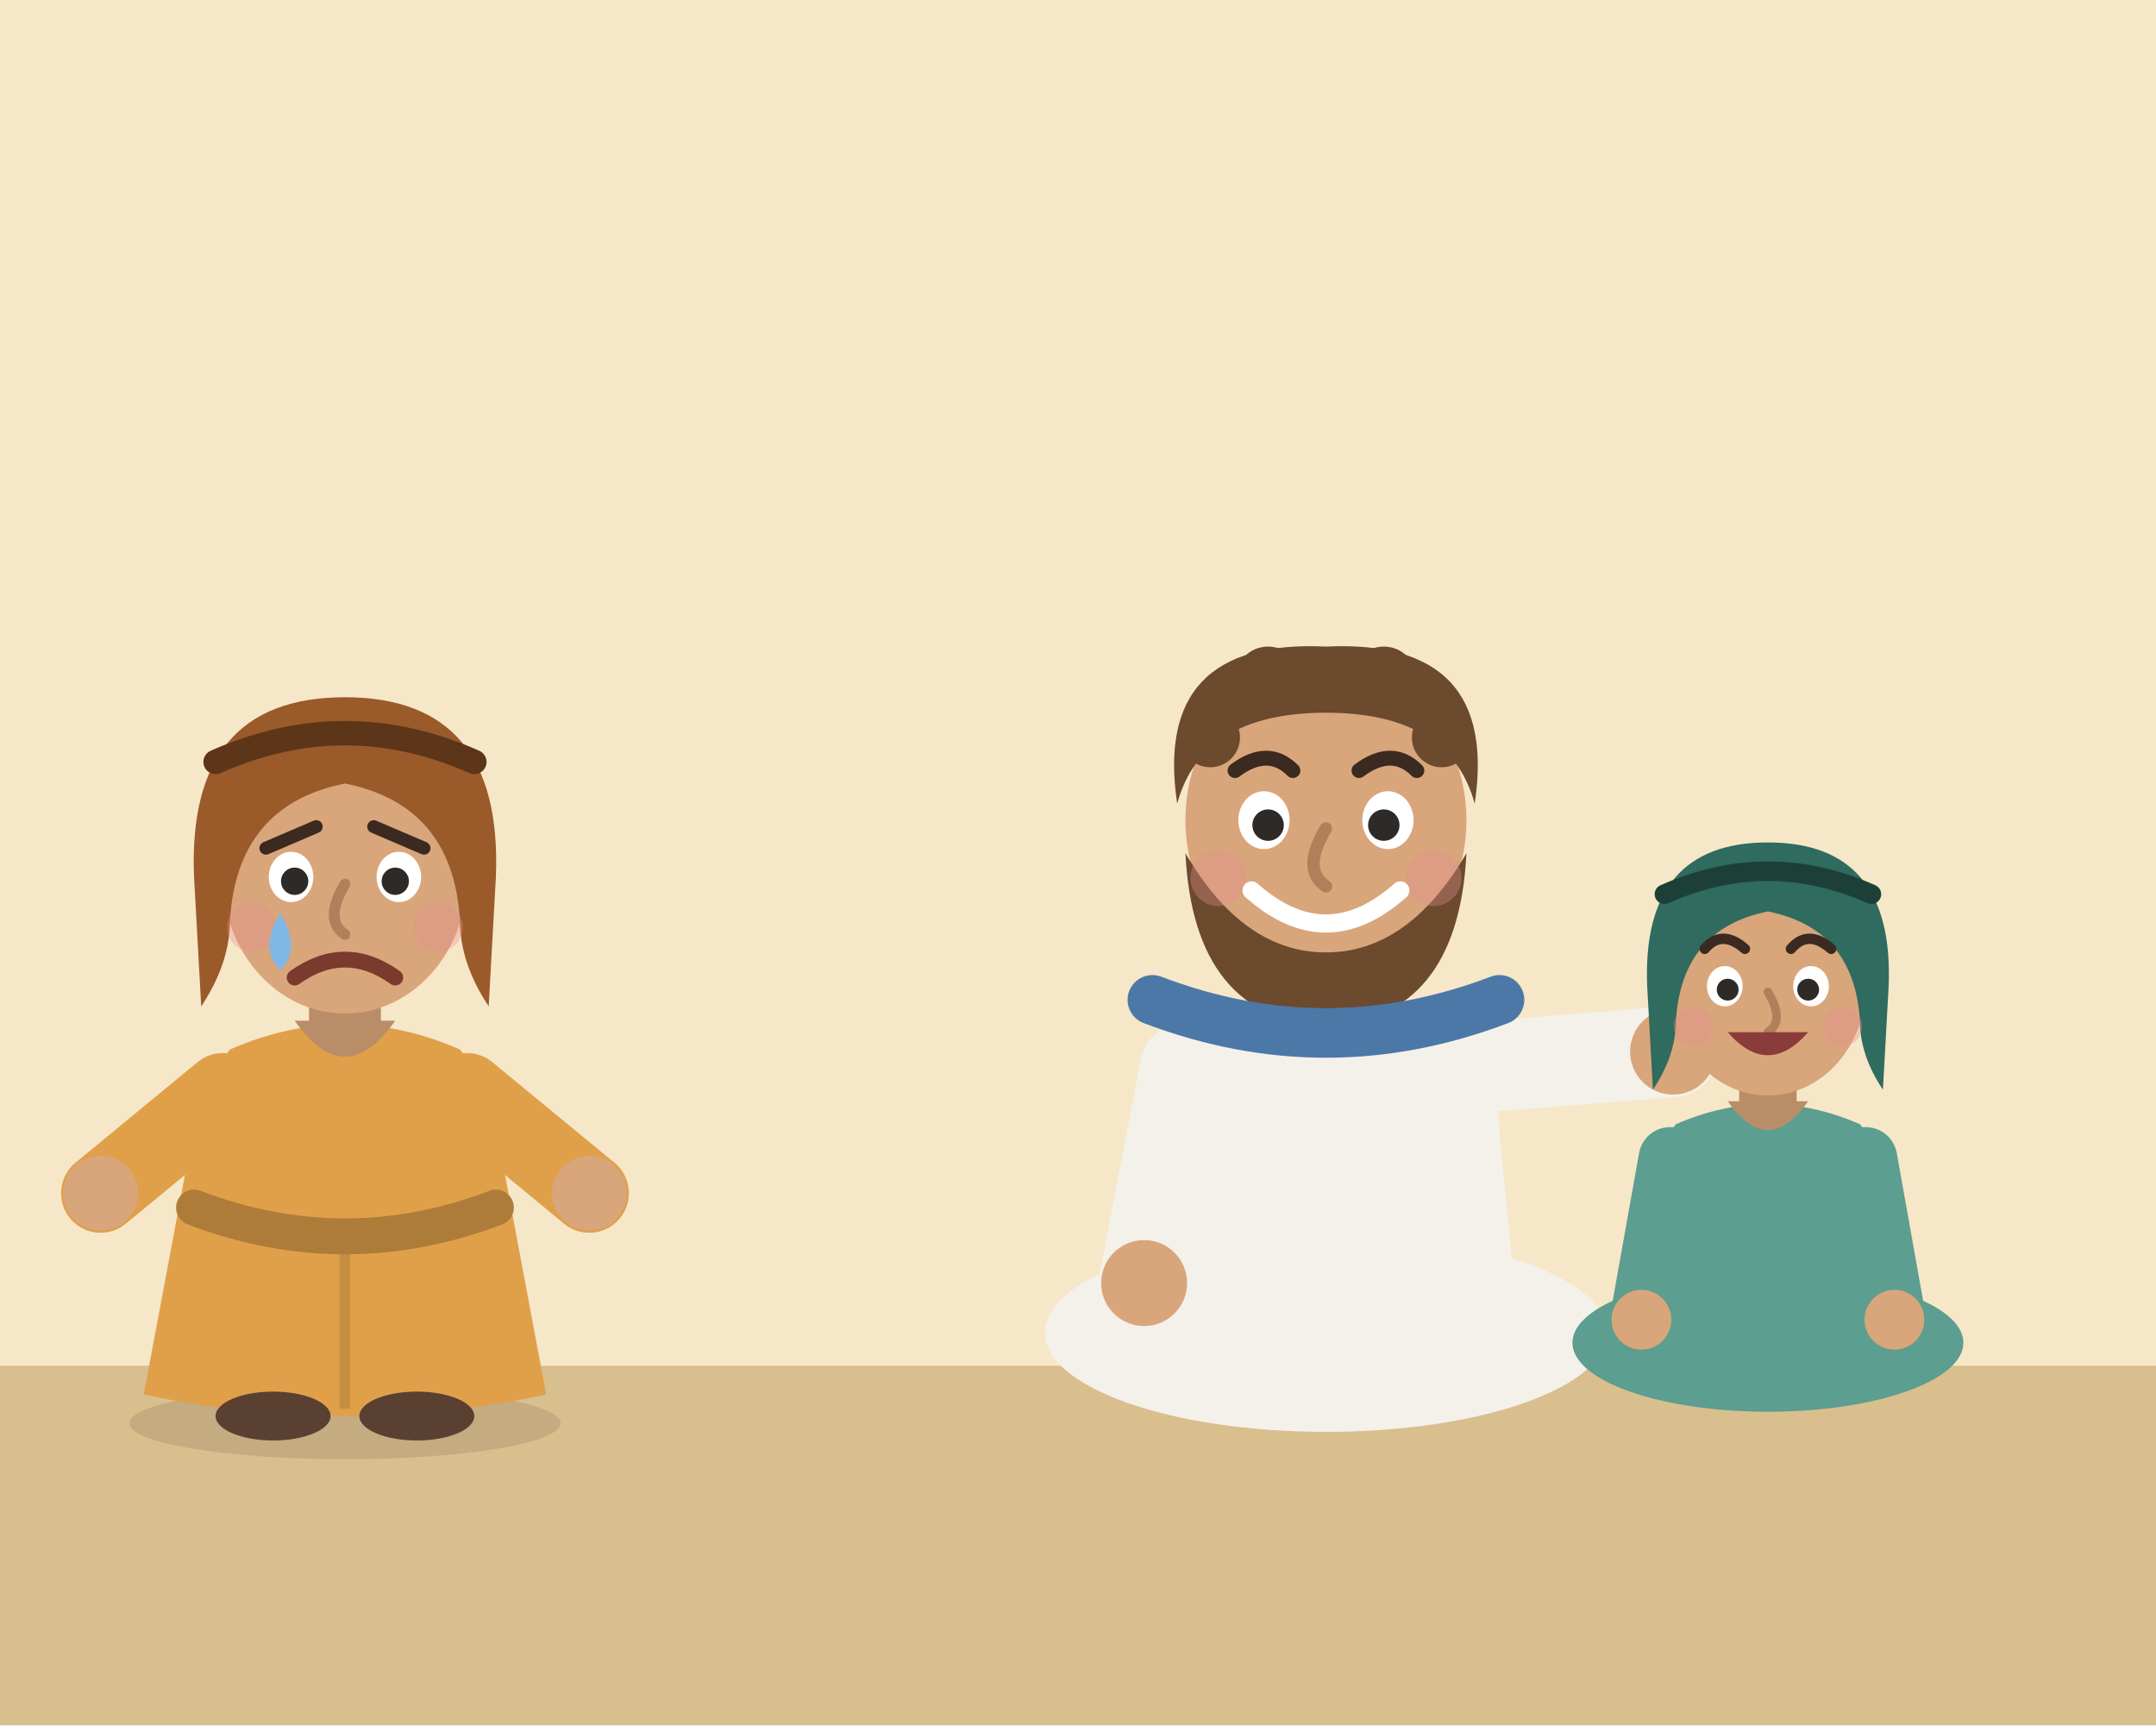
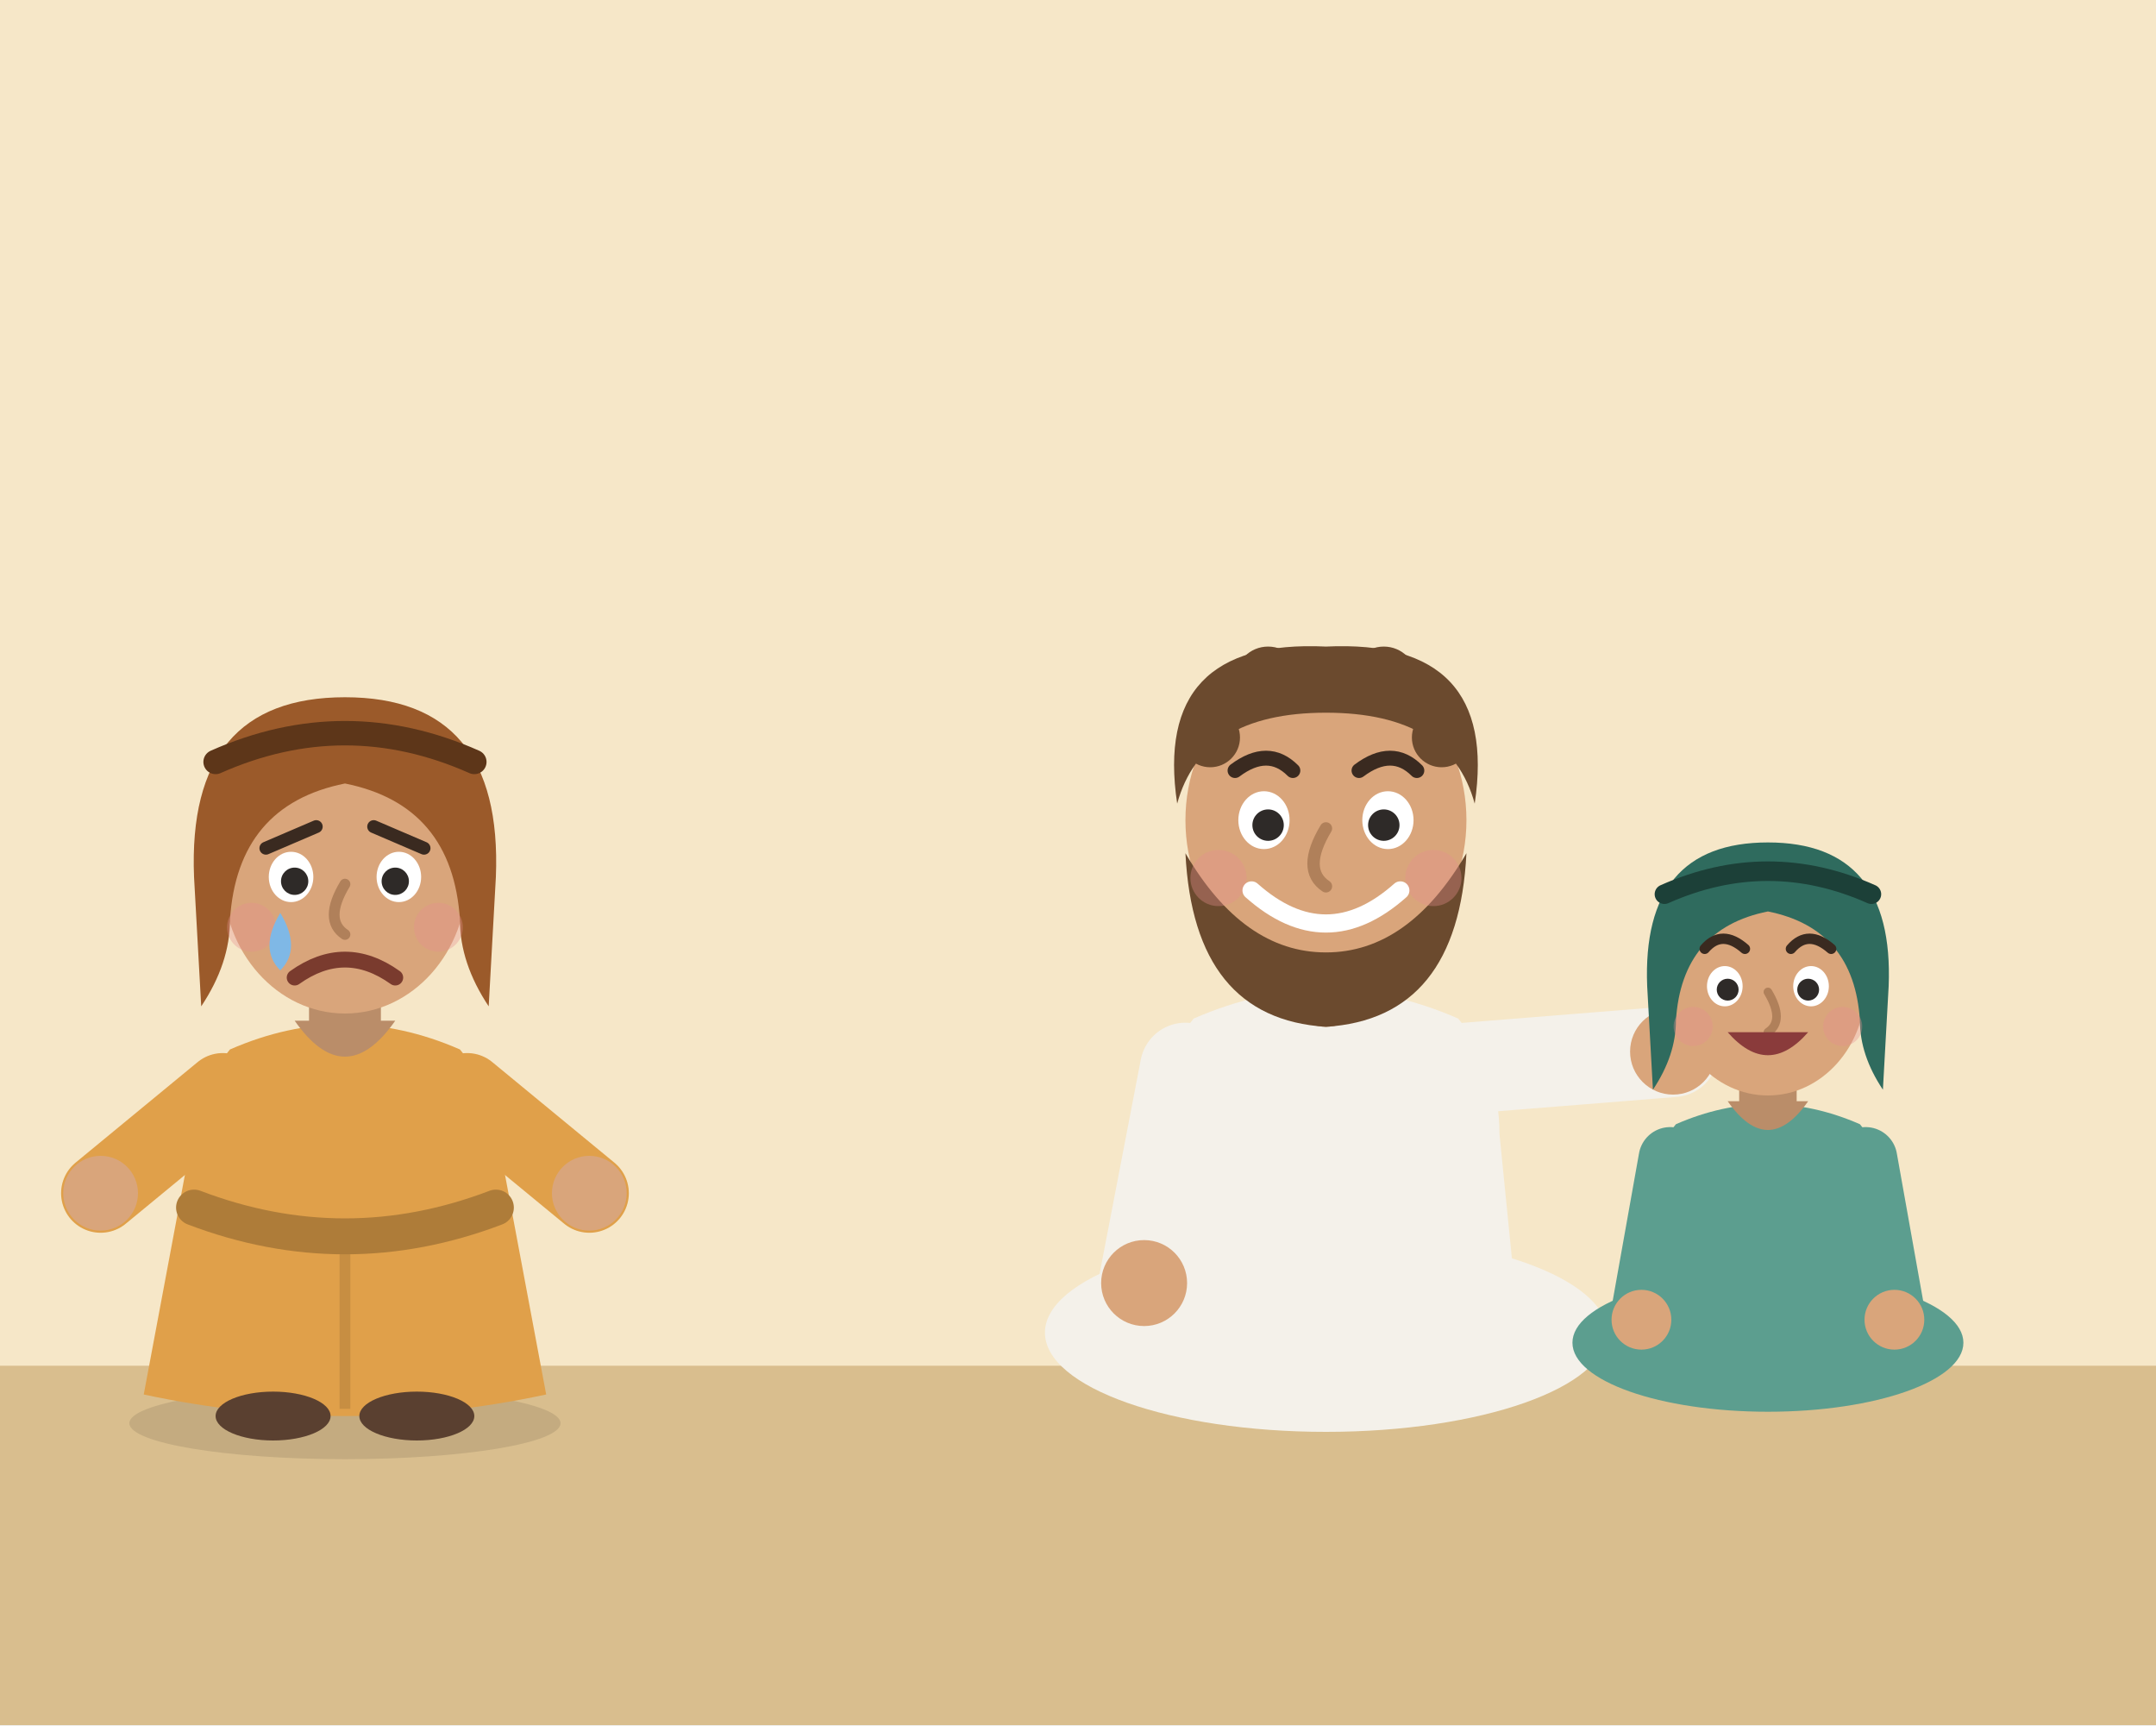
<svg xmlns="http://www.w3.org/2000/svg" viewBox="0 0 300 240">
  <rect width="300" height="240" fill="#F6E7C8" />
  <rect y="190" width="300" height="50" fill="#D9BE8E" />
  <g transform="translate(18,94.0) scale(1.0)">
    <ellipse cx="30" cy="104" rx="30" ry="5" fill="#000" opacity=".1" />
    <line x1="13" y1="58" x2="-4" y2="72" stroke="#E0A04A" stroke-width="11" stroke-linecap="round" />
    <line x1="47" y1="58" x2="64" y2="72" stroke="#E0A04A" stroke-width="11" stroke-linecap="round" />
    <rect x="25" y="40" width="10" height="14" rx="4" fill="#BA8D69" />
    <path d="M14 52Q30 45 46 52Q51 58 52 68L58 100Q30 106 2 100L8 68Q9 58 14 52Z" fill="#E0A04A" />
    <path d="M9 74Q30 82 51 74" stroke="#AE7C39" stroke-width="5" fill="none" stroke-linecap="round" />
    <path d="M30 80V102" stroke="#AE7C39" stroke-width="1.5" opacity=".5" />
    <ellipse cx="20" cy="103" rx="8" ry="3.4" fill="#5A4030" />
    <ellipse cx="40" cy="103" rx="8" ry="3.4" fill="#5A4030" />
    <path d="M23 48Q30 58 37 48Z" fill="#BA8D69" />
    <circle cx="-4" cy="72" r="5.2" fill="#D9A57B" />
    <circle cx="64" cy="72" r="5.2" fill="#D9A57B" />
    <ellipse cx="30" cy="28" rx="17" ry="19" fill="#D9A57B" />
    <path d="M30 3Q8 3 9 28L10 46Q14 40 14 34Q15 18 30 15Q45 18 46 34Q46 40 50 46L51 28Q52 3 30 3Z" fill="#9B5A2A" />
    <path d="M12 12Q30 4 48 12" stroke="#5D3619" stroke-width="3.4" fill="none" stroke-linecap="round" />
    <ellipse cx="22.5" cy="28" rx="3.1" ry="3.5" fill="#fff" />
    <ellipse cx="37.5" cy="28" rx="3.1" ry="3.5" fill="#fff" />
    <circle cx="23" cy="28.6" r="1.9" fill="#2E2A28" />
    <circle cx="37" cy="28.6" r="1.9" fill="#2E2A28" />
    <circle cx="17" cy="35" r="3.4" fill="#E58E8E" opacity=".35" />
    <circle cx="43" cy="35" r="3.4" fill="#E58E8E" opacity=".35" />
    <path d="M30 29q-3 5 0 7" stroke="#B0805A" stroke-width="1.5" fill="none" stroke-linecap="round" />
    <path d="M23 42q7-5 14 0" stroke="#7A3B2E" stroke-width="2.2" fill="none" stroke-linecap="round" />
    <path d="M19 24l7-3M41 24l-7-3" stroke="#3A2A20" stroke-width="1.8" stroke-linecap="round" />
    <path d="M21 33q-3 5 0 8q3-3 0-8z" fill="#7FB8E6" />
  </g>
  <g transform="translate(150,81.9) scale(1.15)">
    <line x1="13" y1="58" x2="8" y2="84" stroke="#F4F1EA" stroke-width="11" stroke-linecap="round" />
    <line x1="47" y1="58" x2="72" y2="56" stroke="#F4F1EA" stroke-width="11" stroke-linecap="round" />
    <rect x="25" y="40" width="10" height="14" rx="4" fill="#BA8D69" />
    <path d="M14 52Q30 45 46 52Q51 58 51 66L53 86H7L9 66Q9 58 14 52Z" fill="#F4F1EA" />
    <ellipse cx="30" cy="90" rx="34" ry="12" fill="#F4F1EA" />
    <path d="M23 48Q30 58 37 48Z" fill="#BA8D69" />
    <circle cx="8" cy="84" r="5.2" fill="#D9A57B" />
    <circle cx="72" cy="56" r="5.2" fill="#D9A57B" />
    <ellipse cx="30" cy="28" rx="17" ry="19" fill="#D9A57B" />
    <path d="M12 26Q9 6 30 7Q51 6 48 26Q45 15 30 15Q15 15 12 26Z" fill="#6B4A2E" />
    <circle cx="16" cy="18" r="3.6" fill="#6B4A2E" />
    <circle cx="44" cy="18" r="3.6" fill="#6B4A2E" />
    <circle cx="23" cy="11" r="4" fill="#6B4A2E" />
    <circle cx="37" cy="11" r="4" fill="#6B4A2E" />
    <path d="M13 32Q14 52 30 53Q46 52 47 32Q40 44 30 44Q20 44 13 32Z" fill="#6B4A2E" />
    <ellipse cx="22.5" cy="28" rx="3.1" ry="3.5" fill="#fff" />
    <ellipse cx="37.5" cy="28" rx="3.1" ry="3.5" fill="#fff" />
    <circle cx="23" cy="28.6" r="1.9" fill="#2E2A28" />
    <circle cx="37" cy="28.6" r="1.9" fill="#2E2A28" />
    <circle cx="17" cy="35" r="3.4" fill="#E58E8E" opacity=".35" />
    <circle cx="43" cy="35" r="3.4" fill="#E58E8E" opacity=".35" />
    <path d="M30 29q-3 5 0 7" stroke="#B0805A" stroke-width="1.5" fill="none" stroke-linecap="round" />
    <path d="M21 36.5q9 8 18 0" stroke="#FFFFFF" stroke-width="2.2" fill="none" stroke-linecap="round" />
    <path d="M19 22q4-3 7 0M34 22q4-3 7 0" stroke="#3A2A20" stroke-width="1.8" fill="none" stroke-linecap="round" />
  </g>
-   <g transform="translate(150,54) scale(1.15)">
-     <path d="M9 74Q30 82 51 74" stroke="#4C78A8" stroke-width="6" fill="none" stroke-linecap="round" />
-   </g>
  <g transform="translate(270.0,114.8) scale(-0.8,0.8)">
    <line x1="13" y1="58" x2="8" y2="86" stroke="#5C9E8F" stroke-width="11" stroke-linecap="round" />
    <line x1="47" y1="58" x2="52" y2="86" stroke="#5C9E8F" stroke-width="11" stroke-linecap="round" />
    <rect x="25" y="40" width="10" height="14" rx="4" fill="#BA8D69" />
    <path d="M14 52Q30 45 46 52Q51 58 51 66L53 86H7L9 66Q9 58 14 52Z" fill="#5C9E8F" />
    <ellipse cx="30" cy="90" rx="34" ry="12" fill="#5C9E8F" />
    <path d="M23 48Q30 58 37 48Z" fill="#BA8D69" />
    <circle cx="8" cy="86" r="5.2" fill="#D9A57B" />
    <circle cx="52" cy="86" r="5.2" fill="#D9A57B" />
    <ellipse cx="30" cy="28" rx="17" ry="19" fill="#D9A57B" />
    <path d="M30 3Q8 3 9 28L10 46Q14 40 14 34Q15 18 30 15Q45 18 46 34Q46 40 50 46L51 28Q52 3 30 3Z" fill="#2F6B5E" />
    <path d="M12 12Q30 4 48 12" stroke="#1C4038" stroke-width="3.4" fill="none" stroke-linecap="round" />
    <ellipse cx="22.5" cy="28" rx="3.1" ry="3.5" fill="#fff" />
    <ellipse cx="37.5" cy="28" rx="3.1" ry="3.5" fill="#fff" />
    <circle cx="23" cy="28.6" r="1.9" fill="#2E2A28" />
    <circle cx="37" cy="28.6" r="1.9" fill="#2E2A28" />
    <circle cx="17" cy="35" r="3.4" fill="#E58E8E" opacity=".35" />
    <circle cx="43" cy="35" r="3.4" fill="#E58E8E" opacity=".35" />
    <path d="M30 29q-3 5 0 7" stroke="#B0805A" stroke-width="1.5" fill="none" stroke-linecap="round" />
    <path d="M23 36q7 8 14 0z" fill="#8A3B3B" />
    <path d="M19 21.5q4-3.5 7 0M34 21.5q4-3.5 7 0" stroke="#3A2A20" stroke-width="1.8" fill="none" stroke-linecap="round" />
  </g>
</svg>
